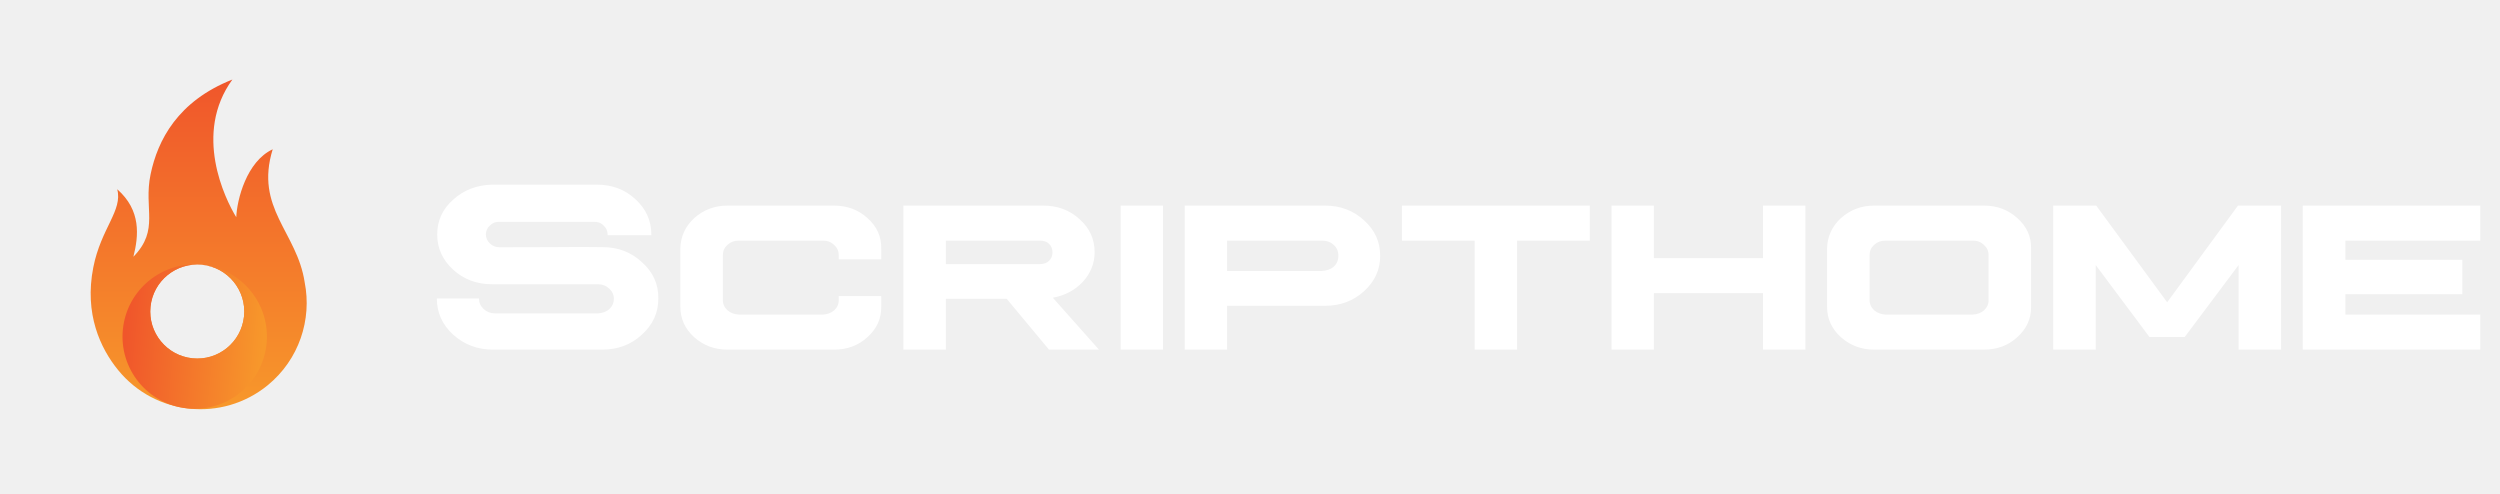
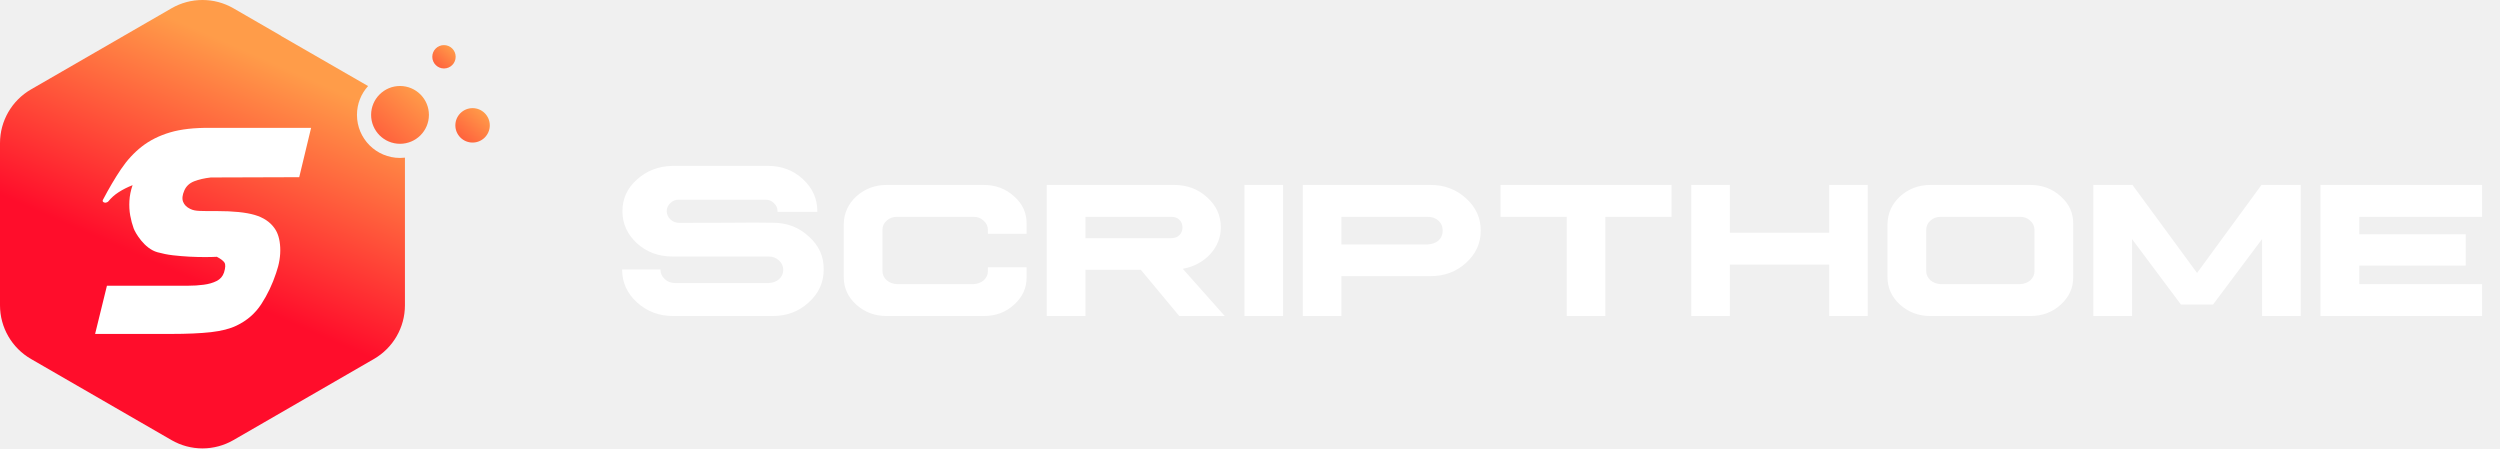
- <svg xmlns="http://www.w3.org/2000/svg" width="223" height="44" viewBox="0 0 223 44" fill="none">
-   <path fill-rule="evenodd" clip-rule="evenodd" d="M23.867 34.374C19.81 37.678 13.841 37.069 10.537 33.011C8.952 31.067 7.505 27.99 8.323 23.845C9.014 20.352 10.964 18.773 10.456 16.879C12.602 18.767 12.372 21.029 11.9 22.901C14.266 20.47 12.782 18.647 13.434 15.539C14.069 12.501 15.853 9.02 20.729 7.095C17.227 11.917 20.06 17.719 21.074 19.377C21.136 17.829 21.985 14.406 24.325 13.316C22.701 18.574 26.494 20.689 27.177 25.18C27.835 28.507 26.68 32.081 23.867 34.374V34.374ZM21.768 28.214C22.004 25.91 20.327 23.851 18.023 23.617C15.719 23.381 13.659 25.059 13.426 27.363C13.19 29.667 14.867 31.724 17.171 31.96C19.475 32.196 21.532 30.519 21.768 28.214Z" fill="url(#paint0_linear_729_66568)" />
-   <path d="M23.777 30.679C23.415 34.216 20.254 36.793 16.713 36.431C13.175 36.071 10.599 32.907 10.961 29.369C11.321 25.832 14.485 23.255 18.023 23.617C15.718 23.381 13.659 25.059 13.425 27.363C13.19 29.667 14.867 31.724 17.171 31.96C19.475 32.196 21.532 30.518 21.768 28.214C22.004 25.91 20.327 23.851 18.023 23.617C21.56 23.977 24.137 27.138 23.777 30.679Z" fill="url(#paint1_linear_729_66568)" />
-   <path d="M43.855 16.47C42.501 16.513 41.355 16.961 40.417 17.813C39.472 18.651 38.999 19.686 38.999 20.917C38.999 22.135 39.472 23.18 40.417 24.054C41.362 24.913 42.508 25.347 43.855 25.354H53.34C53.727 25.354 54.06 25.483 54.339 25.741C54.618 25.991 54.758 26.299 54.758 26.664C54.758 27.015 54.622 27.32 54.35 27.578C54.078 27.807 53.741 27.932 53.34 27.953H44.145C43.758 27.953 43.425 27.825 43.145 27.567C42.866 27.309 42.727 27.001 42.727 26.643V26.622H38.967C38.967 27.889 39.454 28.967 40.428 29.855C41.416 30.743 42.598 31.187 43.973 31.187H53.716C55.112 31.187 56.29 30.743 57.25 29.855C58.238 28.967 58.729 27.889 58.722 26.622C58.743 25.354 58.256 24.276 57.261 23.388C56.294 22.486 55.112 22.038 53.716 22.045C52.735 22.024 51.213 22.024 49.15 22.045C47.088 22.052 45.562 22.056 44.574 22.056C44.23 22.056 43.94 21.945 43.704 21.723C43.468 21.501 43.346 21.233 43.339 20.917C43.339 20.602 43.457 20.337 43.693 20.122C43.937 19.879 44.23 19.768 44.574 19.789H52.942C53.308 19.768 53.605 19.875 53.834 20.112C54.078 20.326 54.199 20.595 54.199 20.917C54.214 20.917 54.21 20.939 54.188 20.982H58.099V20.917C58.099 19.686 57.626 18.636 56.681 17.77C55.742 16.903 54.597 16.47 53.243 16.47H43.855ZM64.898 18.339C63.753 18.339 62.761 18.712 61.923 19.456C61.121 20.201 60.709 21.104 60.688 22.163V27.373C60.688 28.426 61.096 29.325 61.912 30.07C62.743 30.814 63.738 31.187 64.898 31.187H74.394C75.576 31.187 76.568 30.818 77.37 30.08C78.208 29.328 78.62 28.426 78.606 27.373V26.407H74.814V26.772C74.821 27.123 74.685 27.427 74.405 27.685C74.14 27.914 73.804 28.039 73.395 28.061H65.897C65.511 28.039 65.178 27.914 64.898 27.685C64.619 27.427 64.48 27.123 64.48 26.772V22.754C64.48 22.389 64.616 22.085 64.888 21.841C65.174 21.583 65.511 21.458 65.897 21.465H73.395C73.789 21.458 74.122 21.583 74.394 21.841C74.674 22.085 74.814 22.389 74.814 22.754V23.13H78.606V22.163C78.627 21.104 78.219 20.201 77.381 19.456C76.564 18.712 75.569 18.339 74.394 18.339H64.898ZM80.582 18.339V31.187H84.374V26.654H89.799L93.569 31.187H98.027L93.913 26.557C94.98 26.364 95.868 25.895 96.577 25.15C97.286 24.376 97.641 23.492 97.641 22.497C97.641 21.329 97.193 20.348 96.298 19.553C95.417 18.744 94.339 18.339 93.064 18.339H80.582ZM84.374 21.465H92.731C93.097 21.458 93.376 21.551 93.569 21.744C93.777 21.938 93.881 22.192 93.881 22.507C93.881 22.822 93.777 23.076 93.569 23.27C93.376 23.463 93.097 23.56 92.731 23.56C91.915 23.56 89.129 23.56 84.374 23.56V21.465ZM99.961 18.339V31.187H103.742V18.339H99.961ZM105.676 18.339V31.187H109.457V27.277H118.201C119.562 27.277 120.718 26.843 121.671 25.977C122.638 25.096 123.118 24.043 123.11 22.819C123.118 21.58 122.638 20.523 121.671 19.65C120.711 18.776 119.555 18.339 118.201 18.339H105.676ZM109.457 21.465H117.879C118.323 21.458 118.685 21.583 118.964 21.841C119.243 22.085 119.383 22.41 119.383 22.819C119.383 23.213 119.243 23.538 118.964 23.796C118.685 24.025 118.323 24.151 117.879 24.172H109.457V21.465ZM125.055 18.339V21.465H131.543V31.187H135.324V21.465H141.812V18.339H125.055ZM143.746 18.339V31.187H147.527V26.149H157.26V31.187H161.041V18.339H157.26V23.023H147.527V18.339H143.746ZM167.175 18.339C166.036 18.339 165.048 18.712 164.21 19.456C163.408 20.201 162.996 21.104 162.975 22.163V27.373C162.975 28.426 163.383 29.325 164.199 30.07C165.037 30.814 166.029 31.187 167.175 31.187H176.961C178.143 31.187 179.134 30.818 179.937 30.08C180.774 29.328 181.186 28.426 181.172 27.373V22.163C181.193 21.104 180.785 20.201 179.947 19.456C179.131 18.712 178.135 18.339 176.961 18.339H167.175ZM168.185 21.465H175.962C176.356 21.458 176.689 21.583 176.961 21.841C177.24 22.085 177.38 22.389 177.38 22.754V26.772C177.387 27.123 177.251 27.427 176.972 27.685C176.707 27.914 176.37 28.039 175.962 28.061H168.185C167.798 28.039 167.465 27.914 167.186 27.685C166.906 27.427 166.767 27.123 166.767 26.772V22.754C166.767 22.389 166.903 22.085 167.175 21.841C167.461 21.583 167.798 21.458 168.185 21.465ZM183.148 18.339V31.187H186.94V23.646L191.731 30.059H194.879L199.681 23.646V31.187H203.473V18.339H199.627L193.311 26.965L186.983 18.339H183.148ZM205.406 18.339V31.187H221.24V28.061H209.209V26.245H219.64V23.173H209.209V21.465H221.24V18.339H205.406Z" fill="white" />
+ <svg xmlns="http://www.w3.org/2000/svg" width="245" height="44" viewBox="0 0 245 44" fill="none">
+   <path d="M39.684 15.451V29.917C39.684 32.09 38.523 34.096 36.643 35.181L22.882 43.127C21.002 44.215 18.682 44.215 16.802 43.127L3.04 35.181C1.16 34.096 0 32.09 0 29.917V19.793V17.075V14.026C0 11.853 1.16 9.846 3.04 8.762L16.802 0.816C18.682 -0.272 21.002 -0.272 22.882 0.816L27.547 3.51L27.535 3.516L36.071 8.433C35.396 9.18 34.983 10.172 34.983 11.259C34.983 13.589 36.872 15.478 39.202 15.478C39.364 15.478 39.525 15.469 39.684 15.451V15.451Z" fill="url(#paint0_linear_209_90677)" />
+   <path d="M10.48 28.001H16.88C17.366 28.001 17.879 28.001 18.419 28.001C18.958 28.001 19.47 27.969 19.956 27.904C20.442 27.842 20.865 27.721 21.225 27.54C21.584 27.361 21.827 27.083 21.954 26.705C22.099 26.237 22.113 25.913 21.996 25.732C21.878 25.553 21.63 25.364 21.252 25.166C20.928 25.184 20.533 25.193 20.065 25.193C19.597 25.193 19.098 25.18 18.567 25.154C18.035 25.125 17.494 25.08 16.946 25.018C16.398 24.955 15.898 24.846 15.433 24.72C14.132 24.367 13.243 22.782 13.098 22.384C12.956 21.989 12.843 21.566 12.761 21.116C12.68 20.666 12.654 20.189 12.682 19.684C12.709 19.18 12.812 18.667 12.993 18.145C12.489 18.344 12.034 18.574 11.628 18.835C11.224 19.096 10.887 19.397 10.615 19.739C10.561 19.793 10.516 19.82 10.48 19.82C10.389 19.874 10.291 19.878 10.184 19.832C10.076 19.788 10.04 19.712 10.076 19.603C10.671 18.47 11.264 17.463 11.857 16.581C12.451 15.699 13.135 14.957 13.909 14.354C14.682 13.752 15.6 13.293 16.663 12.977C17.726 12.662 19.039 12.513 20.604 12.531H30.487L29.324 17.364L20.658 17.392C20.03 17.464 19.485 17.589 19.025 17.768C18.567 17.949 18.248 18.246 18.067 18.66C17.868 19.11 17.828 19.484 17.946 19.781C18.063 20.076 18.292 20.305 18.633 20.468C18.778 20.54 18.923 20.59 19.067 20.616C19.21 20.644 19.381 20.662 19.58 20.67C19.776 20.68 20.011 20.685 20.282 20.685C20.551 20.685 20.874 20.685 21.252 20.685C22.855 20.685 24.088 20.811 24.952 21.062C25.816 21.315 26.464 21.747 26.896 22.357C27.237 22.825 27.426 23.46 27.462 24.262C27.498 25.063 27.364 25.896 27.058 26.759C26.697 27.856 26.215 28.869 25.612 29.797C25.009 30.723 24.195 31.429 23.168 31.915C22.54 32.22 21.712 32.432 20.685 32.551C19.659 32.667 18.336 32.726 16.717 32.726H9.32L10.48 28.001Z" fill="white" />
+   <path d="M39.202 8.427C40.765 8.427 42.034 9.696 42.034 11.259C42.034 12.823 40.765 14.092 39.202 14.092C37.638 14.092 36.369 12.823 36.369 11.259C36.369 9.696 37.638 8.427 39.202 8.427Z" fill="url(#paint1_linear_209_90677)" />
+   <path d="M46.313 10.597C47.244 10.597 48 11.353 48 12.284C48 13.215 47.244 13.971 46.313 13.971C45.382 13.971 44.625 13.215 44.625 12.284C44.625 11.353 45.382 10.597 46.313 10.597Z" fill="url(#paint2_linear_209_90677)" />
+   <path d="M43.51 4.42C44.143 4.42 44.655 4.932 44.655 5.565C44.655 6.197 44.143 6.71 43.51 6.71C42.878 6.71 42.365 6.197 42.365 5.565C42.365 4.932 42.878 4.42 43.51 4.42Z" fill="url(#paint3_linear_209_90677)" />
+   <path d="M65.855 16.255C64.501 16.298 63.355 16.745 62.417 17.597C61.472 18.435 60.999 19.47 60.999 20.702C60.999 21.919 61.472 22.965 62.417 23.839C63.362 24.698 64.508 25.131 65.855 25.138H75.34C75.727 25.138 76.06 25.267 76.339 25.525C76.618 25.776 76.758 26.084 76.758 26.449C76.758 26.8 76.622 27.104 76.35 27.362C76.078 27.591 75.741 27.717 75.34 27.738H66.144C65.758 27.738 65.425 27.609 65.145 27.351C64.866 27.093 64.727 26.786 64.727 26.427V26.406H60.967C60.967 27.674 61.454 28.751 62.428 29.639C63.416 30.527 64.598 30.971 65.973 30.971H75.716C77.112 30.971 78.29 30.527 79.25 29.639C80.238 28.751 80.729 27.674 80.722 26.406C80.743 25.138 80.256 24.061 79.261 23.173C78.294 22.27 77.112 21.823 75.716 21.83C74.735 21.808 73.213 21.808 71.15 21.83C69.088 21.837 67.562 21.841 66.574 21.841C66.231 21.841 65.94 21.73 65.704 21.508C65.468 21.286 65.346 21.017 65.339 20.702C65.339 20.387 65.457 20.122 65.693 19.907C65.937 19.663 66.231 19.552 66.574 19.574H74.942C75.308 19.552 75.605 19.66 75.834 19.896C76.078 20.111 76.199 20.38 76.199 20.702C76.213 20.702 76.21 20.723 76.189 20.766H80.099V20.702C80.099 19.47 79.626 18.421 78.681 17.554C77.743 16.688 76.597 16.255 75.243 16.255H65.855ZM86.898 18.124C85.753 18.124 84.761 18.496 83.923 19.241C83.121 19.986 82.709 20.888 82.688 21.948V27.158C82.688 28.211 83.096 29.11 83.912 29.854C84.743 30.599 85.738 30.971 86.898 30.971H96.394C97.576 30.971 98.568 30.603 99.37 29.865C100.208 29.113 100.62 28.211 100.605 27.158V26.191H96.814V26.556C96.821 26.907 96.685 27.212 96.405 27.47C96.14 27.699 95.804 27.824 95.395 27.846H87.897C87.511 27.824 87.178 27.699 86.898 27.47C86.619 27.212 86.48 26.907 86.48 26.556V22.539C86.48 22.174 86.616 21.869 86.888 21.626C87.174 21.368 87.511 21.243 87.897 21.25H95.395C95.789 21.243 96.122 21.368 96.394 21.626C96.674 21.869 96.814 22.174 96.814 22.539V22.915H100.605V21.948C100.627 20.888 100.219 19.986 99.381 19.241C98.564 18.496 97.569 18.124 96.394 18.124H86.898ZM102.582 18.124V30.971H106.374V26.438H111.799L115.569 30.971H120.027L115.913 26.342C116.98 26.148 117.868 25.679 118.577 24.934C119.286 24.161 119.641 23.276 119.641 22.281C119.641 21.114 119.193 20.133 118.298 19.338C117.417 18.528 116.339 18.124 115.064 18.124H102.582ZM106.374 21.25H114.731C115.097 21.243 115.376 21.336 115.569 21.529C115.777 21.722 115.881 21.977 115.881 22.292C115.881 22.607 115.777 22.861 115.569 23.054C115.376 23.248 115.097 23.345 114.731 23.345C113.915 23.345 111.129 23.345 106.374 23.345V21.25ZM121.961 18.124V30.971H125.742V18.124H121.961ZM127.676 18.124V30.971H131.457V27.061H140.201C141.562 27.061 142.718 26.628 143.671 25.762C144.638 24.881 145.118 23.828 145.11 22.603C145.118 21.364 144.638 20.308 143.671 19.434C142.711 18.561 141.555 18.124 140.201 18.124H127.676ZM131.457 21.25H139.879C140.323 21.243 140.685 21.368 140.964 21.626C141.243 21.869 141.383 22.195 141.383 22.603C141.383 22.997 141.243 23.323 140.964 23.581C140.685 23.81 140.323 23.935 139.879 23.957H131.457V21.25ZM147.055 18.124V21.25H153.543V30.971H157.324V21.25H163.812V18.124H147.055ZM165.746 18.124V30.971H169.527V25.933H179.26V30.971H183.041V18.124H179.26V22.807H169.527V18.124H165.746ZM189.175 18.124C188.036 18.124 187.048 18.496 186.21 19.241C185.408 19.986 184.996 20.888 184.975 21.948V27.158C184.975 28.211 185.383 29.11 186.199 29.854C187.037 30.599 188.029 30.971 189.175 30.971H198.961C200.143 30.971 201.134 30.603 201.937 29.865C202.774 29.113 203.186 28.211 203.172 27.158V21.948C203.193 20.888 202.785 19.986 201.947 19.241C201.131 18.496 200.135 18.124 198.961 18.124H189.175ZM190.185 21.25H197.962C198.356 21.243 198.689 21.368 198.961 21.626C199.24 21.869 199.38 22.174 199.38 22.539V26.556C199.387 26.907 199.251 27.212 198.972 27.47C198.707 27.699 198.37 27.824 197.962 27.846H190.185C189.798 27.824 189.465 27.699 189.186 27.47C188.906 27.212 188.767 26.907 188.767 26.556V22.539C188.767 22.174 188.903 21.869 189.175 21.626C189.461 21.368 189.798 21.243 190.185 21.25ZM205.148 18.124V30.971H208.94V23.43L213.731 29.843H216.879L221.681 23.43V30.971H225.473V18.124H221.627L215.311 26.75L208.983 18.124H205.148ZM227.406 18.124V30.971H243.24V27.846H231.209V26.03H241.64V22.958H231.209V21.25H243.24V18.124H227.406Z" fill="white" />
  <defs>
-     <linearGradient id="paint0_linear_729_66568" x1="17.722" y1="36.501" x2="17.722" y2="7.095" gradientUnits="userSpaceOnUse">
-       <stop stop-color="#F7982B" />
-       <stop offset="1" stop-color="#F0562B" />
+     <linearGradient id="paint0_linear_209_90677" x1="47.193" y1="15.131" x2="38.078" y2="35.844" gradientUnits="userSpaceOnUse">
+       <stop stop-color="#FF9C49" />
+       <stop offset="1" stop-color="#FF0D2B" />
    </linearGradient>
-     <linearGradient id="paint1_linear_729_66568" x1="11.905" y1="23.199" x2="24.098" y2="24.444" gradientUnits="userSpaceOnUse">
-       <stop stop-color="#F0562B" />
-       <stop offset="1" stop-color="#F7982B" />
+     <linearGradient id="paint1_linear_209_90677" x1="43.637" y1="11.009" x2="34.281" y2="22.143" gradientUnits="userSpaceOnUse">
+       <stop stop-color="#FF9C49" />
+       <stop offset="1" stop-color="#FF0D2B" />
+     </linearGradient>
+     <linearGradient id="paint2_linear_209_90677" x1="48.973" y1="12.152" x2="43.399" y2="18.784" gradientUnits="userSpaceOnUse">
+       <stop stop-color="#FF9C49" />
+       <stop offset="1" stop-color="#FF0D2B" />
+     </linearGradient>
+     <linearGradient id="paint3_linear_209_90677" x1="45.33" y1="5.486" x2="41.549" y2="9.988" gradientUnits="userSpaceOnUse">
+       <stop stop-color="#FF9C49" />
+       <stop offset="1" stop-color="#FF0D2B" />
    </linearGradient>
  </defs>
</svg>
